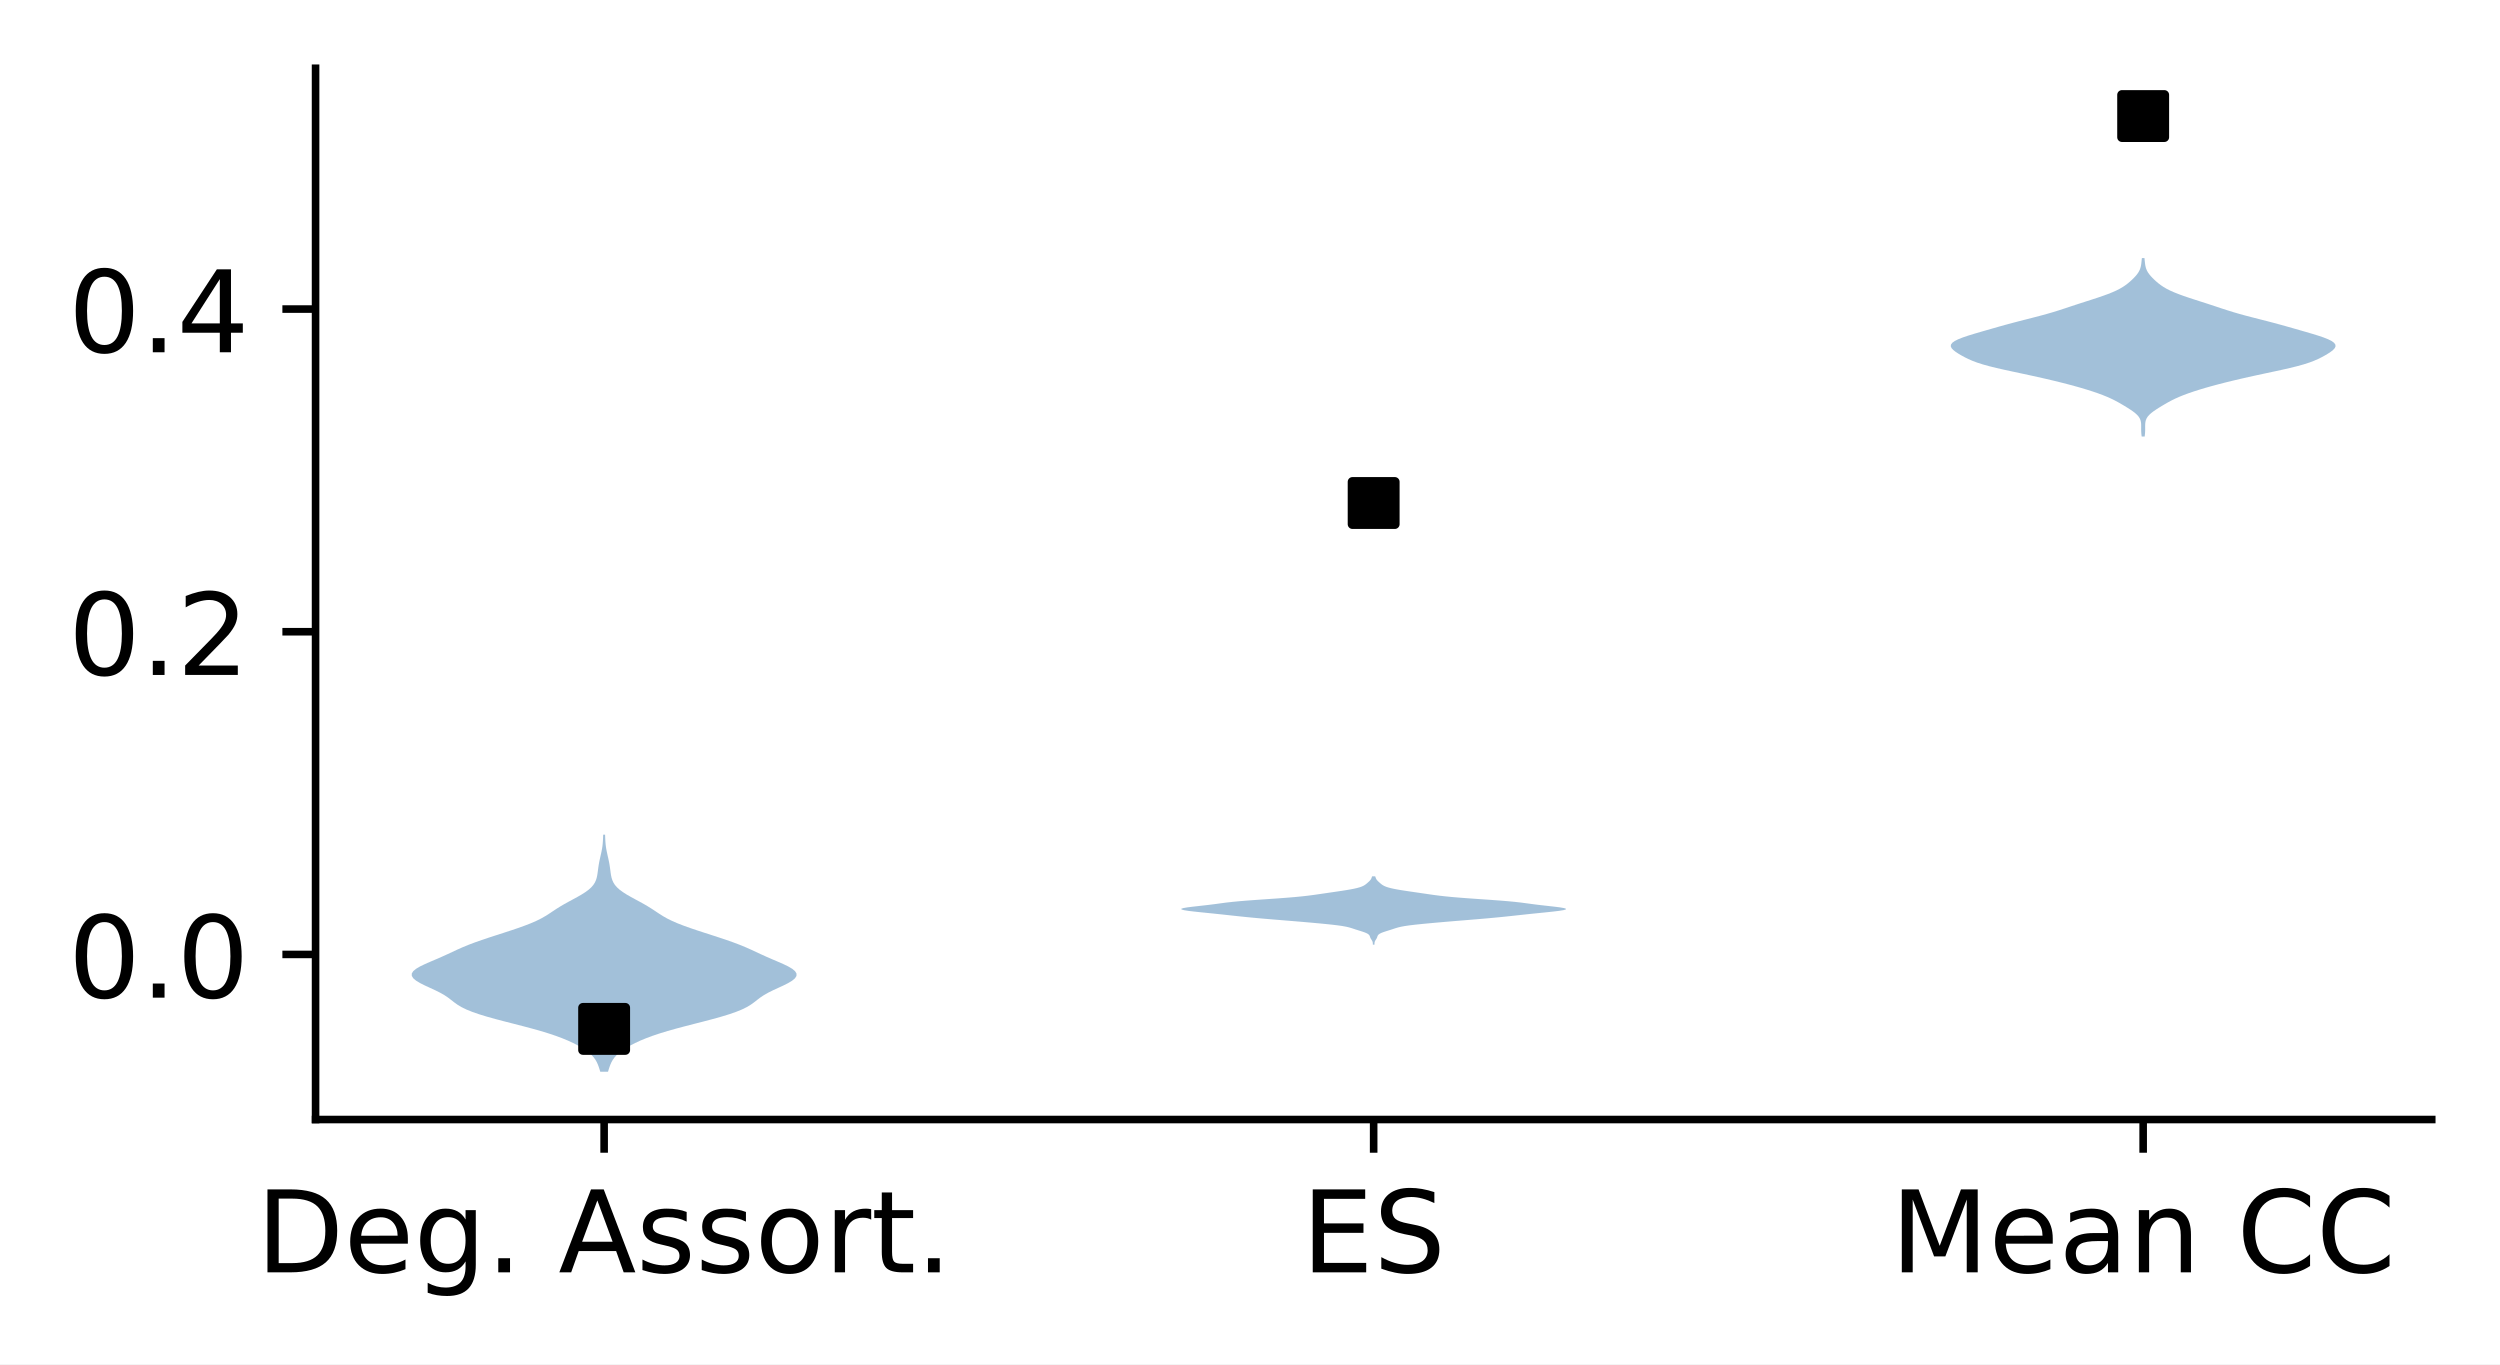
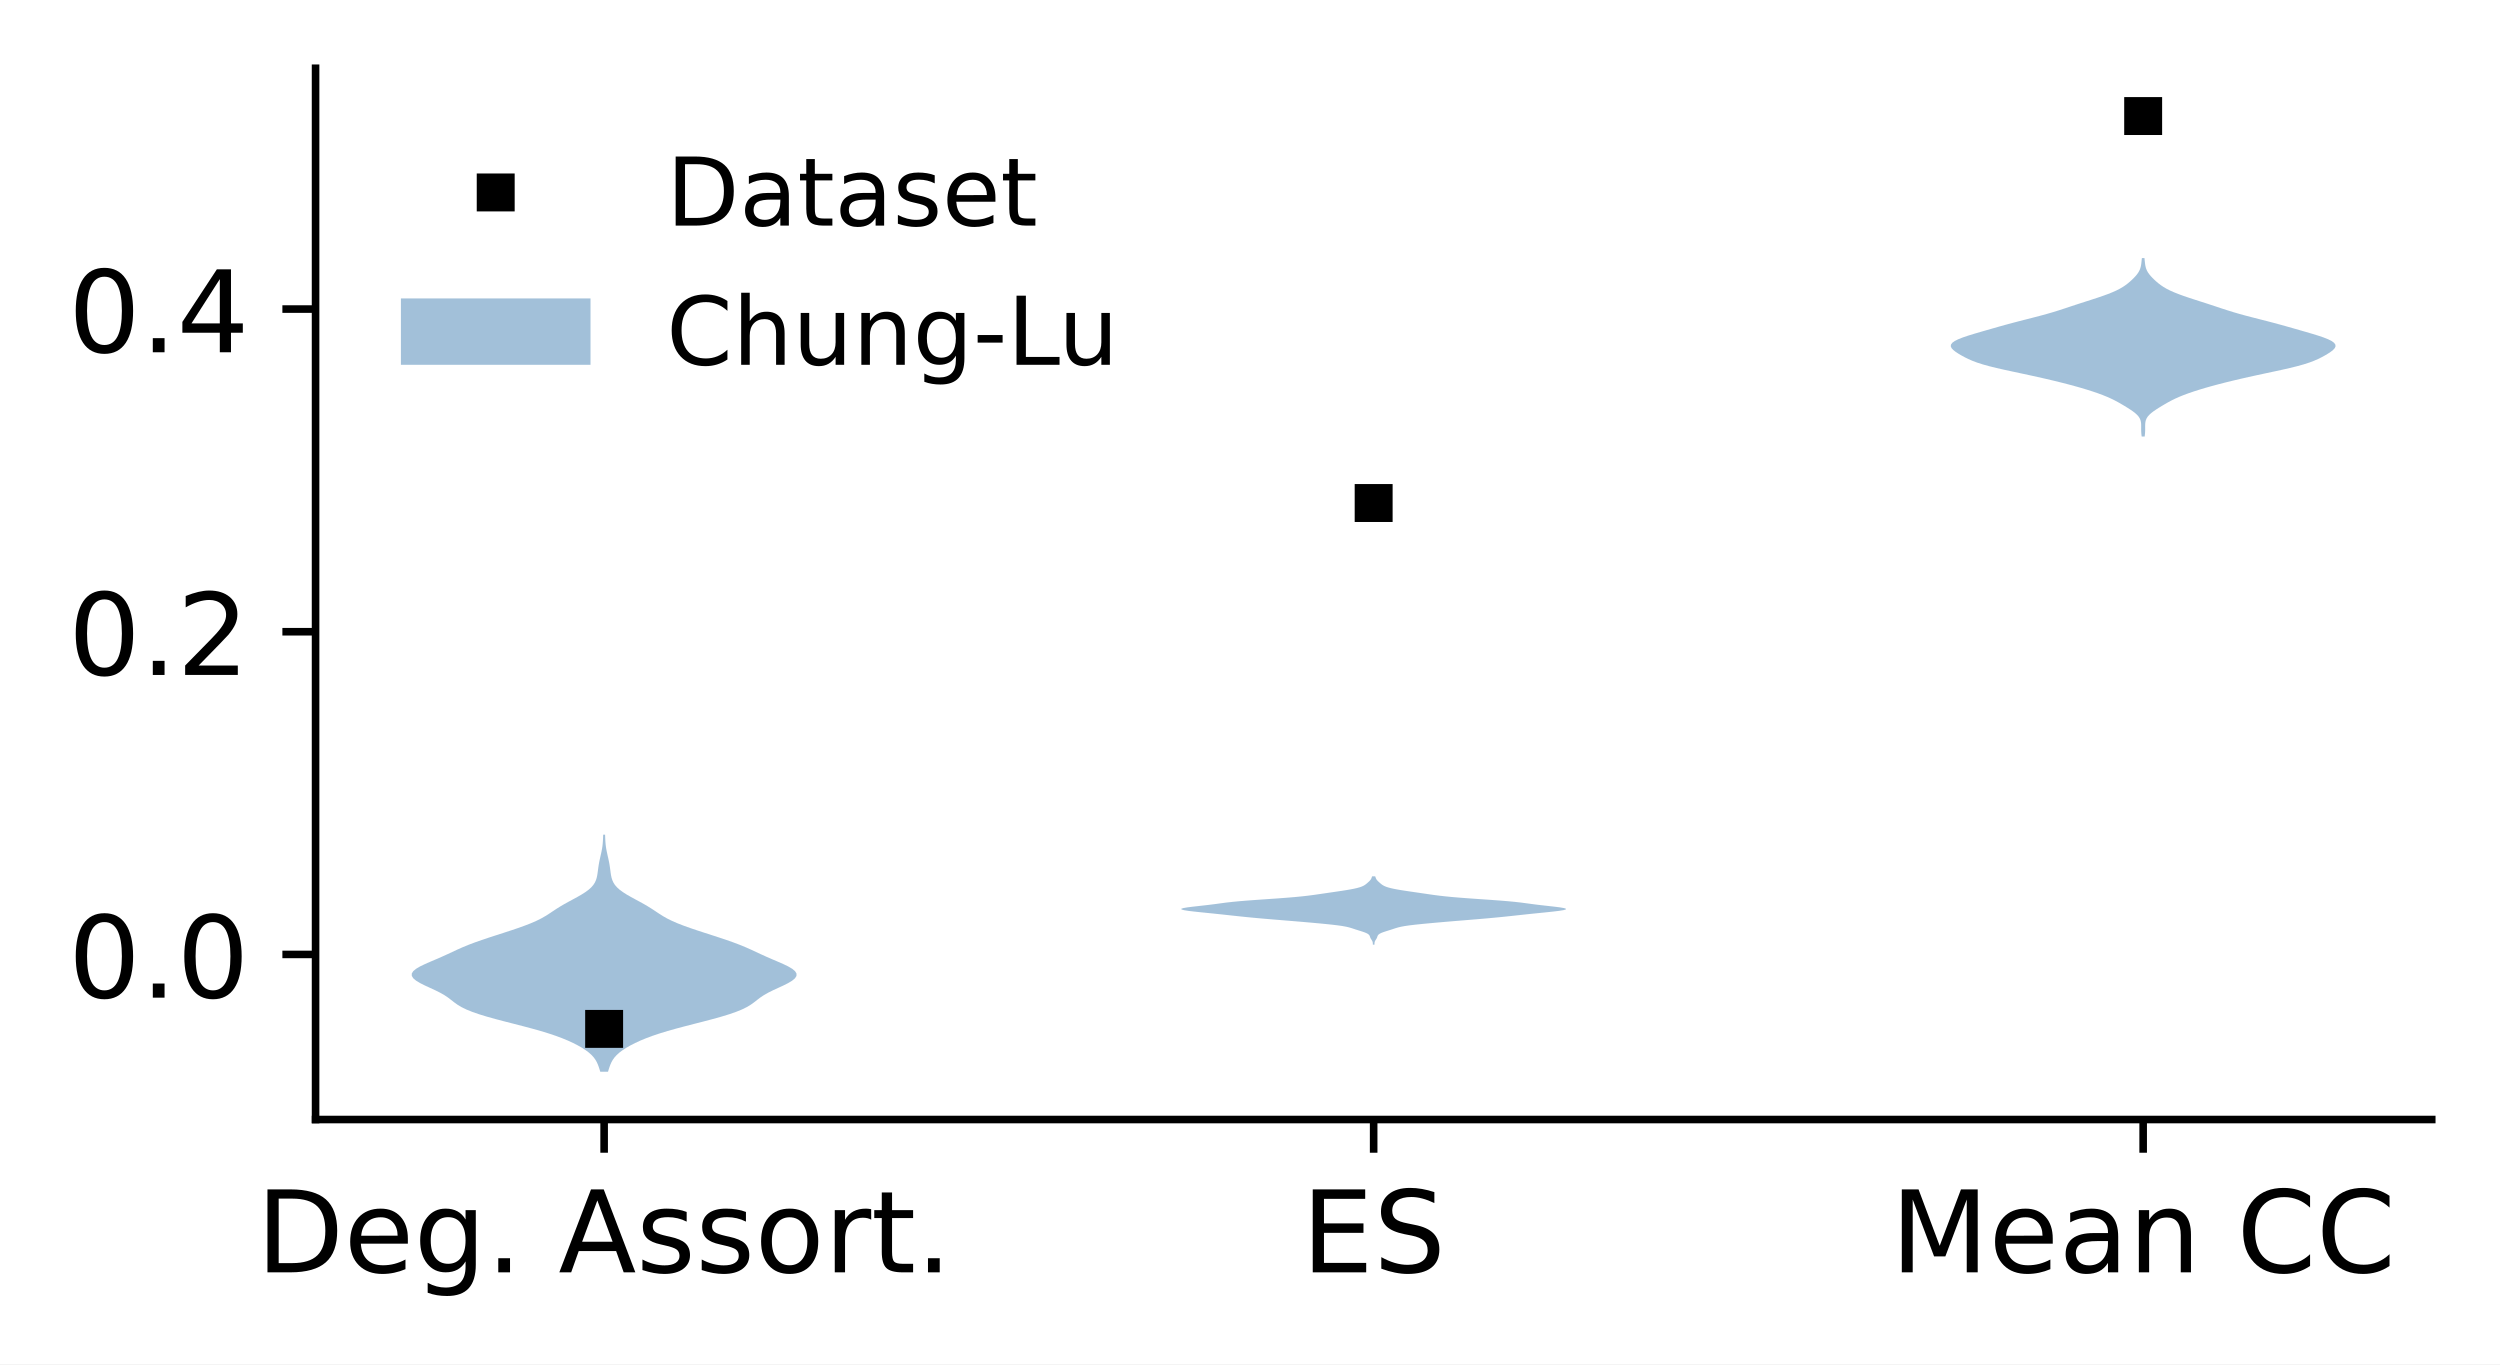
<svg xmlns="http://www.w3.org/2000/svg" xmlns:xlink="http://www.w3.org/1999/xlink" width="263.684pt" height="143.894pt" viewBox="0 0 263.684 143.894" version="1.1">
  <defs>
    <style type="text/css">*{stroke-linejoin: round; stroke-linecap: butt}</style>
  </defs>
  <g id="figure_1">
    <g id="patch_1">
      <path d="M 0 143.894  L 263.684 143.894  L 263.684 0  L 0 0  z " style="fill: #ffffff" />
    </g>
    <g id="axes_1">
      <g id="patch_2">
        <path d="M 33.284 118.08  L 256.484 118.08  L 256.484 7.2  L 33.284 7.2  z " style="fill: #ffffff" />
      </g>
      <g id="FillBetweenPolyCollection_1">
-         <path d="M 64.129 113.04  L 63.312 113.04  L 63.235 112.787  L 63.153 112.535  L 63.059 112.282  L 62.946 112.03  L 62.803 111.777  L 62.621 111.525  L 62.391 111.272  L 62.109 111.019  L 61.774 110.767  L 61.385 110.514  L 60.944 110.262  L 60.45 110.009  L 59.901 109.756  L 59.291 109.504  L 58.612 109.251  L 57.86 108.999  L 57.034 108.746  L 56.138 108.494  L 55.189 108.241  L 54.207 107.988  L 53.222 107.736  L 52.263 107.483  L 51.358 107.231  L 50.533 106.978  L 49.805 106.725  L 49.184 106.473  L 48.671 106.22  L 48.251 105.968  L 47.899 105.715  L 47.577 105.463  L 47.244 105.21  L 46.866 104.957  L 46.423 104.705  L 45.916 104.452  L 45.37 104.2  L 44.822 103.947  L 44.318 103.694  L 43.897 103.442  L 43.594 103.189  L 43.434 102.937  L 43.429 102.684  L 43.584 102.432  L 43.888 102.179  L 44.319 101.926  L 44.843 101.674  L 45.421 101.421  L 46.013 101.169  L 46.593 100.916  L 47.15 100.663  L 47.69 100.411  L 48.234 100.158  L 48.803 99.906  L 49.417 99.653  L 50.084 99.401  L 50.801 99.148  L 51.555 98.895  L 52.332 98.643  L 53.114 98.39  L 53.887 98.138  L 54.635 97.885  L 55.34 97.632  L 55.988 97.38  L 56.568 97.127  L 57.076 96.875  L 57.521 96.622  L 57.921 96.37  L 58.3 96.117  L 58.682 95.864  L 59.085 95.612  L 59.515 95.359  L 59.971 95.107  L 60.44 94.854  L 60.903 94.601  L 61.342 94.349  L 61.739 94.096  L 62.082 93.844  L 62.362 93.591  L 62.58 93.339  L 62.742 93.086  L 62.857 92.833  L 62.936 92.581  L 62.99 92.328  L 63.03 92.076  L 63.064 91.823  L 63.097 91.571  L 63.133 91.318  L 63.175 91.065  L 63.224 90.813  L 63.278 90.56  L 63.335 90.308  L 63.392 90.055  L 63.446 89.802  L 63.494 89.55  L 63.534 89.297  L 63.564 89.045  L 63.585 88.792  L 63.6 88.54  L 63.61 88.287  L 63.62 88.034  L 63.82 88.034  L 63.82 88.034  L 63.83 88.287  L 63.841 88.54  L 63.855 88.792  L 63.877 89.045  L 63.907 89.297  L 63.946 89.55  L 63.994 89.802  L 64.048 90.055  L 64.105 90.308  L 64.163 90.56  L 64.216 90.813  L 64.265 91.065  L 64.307 91.318  L 64.344 91.571  L 64.377 91.823  L 64.41 92.076  L 64.45 92.328  L 64.505 92.581  L 64.584 92.833  L 64.698 93.086  L 64.86 93.339  L 65.078 93.591  L 65.359 93.844  L 65.701 94.096  L 66.098 94.349  L 66.537 94.601  L 67.001 94.854  L 67.469 95.107  L 67.925 95.359  L 68.356 95.612  L 68.758 95.864  L 69.141 96.117  L 69.52 96.37  L 69.92 96.622  L 70.364 96.875  L 70.873 97.127  L 71.452 97.38  L 72.1 97.632  L 72.806 97.885  L 73.553 98.138  L 74.326 98.39  L 75.109 98.643  L 75.885 98.895  L 76.64 99.148  L 77.356 99.401  L 78.023 99.653  L 78.637 99.906  L 79.207 100.158  L 79.75 100.411  L 80.291 100.663  L 80.847 100.916  L 81.427 101.169  L 82.02 101.421  L 82.597 101.674  L 83.121 101.926  L 83.553 102.179  L 83.857 102.432  L 84.011 102.684  L 84.006 102.937  L 83.846 103.189  L 83.543 103.442  L 83.123 103.694  L 82.618 103.947  L 82.071 104.2  L 81.524 104.452  L 81.018 104.705  L 80.574 104.957  L 80.196 105.21  L 79.863 105.463  L 79.542 105.715  L 79.189 105.968  L 78.77 106.22  L 78.256 106.473  L 77.635 106.725  L 76.907 106.978  L 76.082 107.231  L 75.177 107.483  L 74.218 107.736  L 73.233 107.988  L 72.252 108.241  L 71.302 108.494  L 70.407 108.746  L 69.58 108.999  L 68.828 109.251  L 68.15 109.504  L 67.539 109.756  L 66.99 110.009  L 66.497 110.262  L 66.056 110.514  L 65.667 110.767  L 65.331 111.019  L 65.049 111.272  L 64.819 111.525  L 64.637 111.777  L 64.494 112.03  L 64.381 112.282  L 64.288 112.535  L 64.205 112.787  L 64.129 113.04  z " clip-path="url(#pb4c7b7ce07)" style="fill: #4682b4; fill-opacity: 0.5" />
-       </g>
-       <g id="PathCollection_1">
-         <defs>
-           <path id="mf2ddb6ff53" d="M -2.236 2.236  L 2.236 2.236  L 2.236 -2.236  L -2.236 -2.236  z " style="stroke: #000000" />
-         </defs>
-         <g clip-path="url(#pb4c7b7ce07)">
-           <use xlink:href="#mf2ddb6ff53" x="63.72" y="108.521" style="stroke: #000000" />
-         </g>
+         <path d="M 64.129 113.04  L 63.312 113.04  L 63.235 112.787  L 63.153 112.535  L 63.059 112.282  L 62.946 112.03  L 62.803 111.777  L 62.621 111.525  L 62.391 111.272  L 62.109 111.019  L 61.774 110.767  L 61.385 110.514  L 60.944 110.262  L 60.45 110.009  L 59.901 109.756  L 59.291 109.504  L 58.612 109.251  L 57.86 108.999  L 57.034 108.746  L 56.138 108.494  L 55.189 108.241  L 54.207 107.988  L 53.222 107.736  L 52.263 107.483  L 51.358 107.231  L 50.533 106.978  L 49.805 106.725  L 49.184 106.473  L 48.671 106.22  L 48.251 105.968  L 47.899 105.715  L 47.577 105.463  L 47.244 105.21  L 46.866 104.957  L 46.423 104.705  L 45.916 104.452  L 45.37 104.2  L 44.822 103.947  L 44.318 103.694  L 43.897 103.442  L 43.594 103.189  L 43.434 102.937  L 43.429 102.684  L 43.584 102.432  L 43.888 102.179  L 44.319 101.926  L 44.843 101.674  L 45.421 101.421  L 46.013 101.169  L 46.593 100.916  L 47.15 100.663  L 47.69 100.411  L 48.234 100.158  L 48.803 99.906  L 49.417 99.653  L 50.084 99.401  L 50.801 99.148  L 51.555 98.895  L 52.332 98.643  L 53.114 98.39  L 53.887 98.138  L 54.635 97.885  L 55.34 97.632  L 55.988 97.38  L 56.568 97.127  L 57.076 96.875  L 57.521 96.622  L 57.921 96.37  L 58.3 96.117  L 58.682 95.864  L 59.085 95.612  L 59.515 95.359  L 59.971 95.107  L 60.44 94.854  L 60.903 94.601  L 61.342 94.349  L 61.739 94.096  L 62.082 93.844  L 62.362 93.591  L 62.58 93.339  L 62.742 93.086  L 62.857 92.833  L 62.936 92.581  L 62.99 92.328  L 63.03 92.076  L 63.064 91.823  L 63.097 91.571  L 63.133 91.318  L 63.175 91.065  L 63.224 90.813  L 63.278 90.56  L 63.335 90.308  L 63.392 90.055  L 63.446 89.802  L 63.494 89.55  L 63.534 89.297  L 63.564 89.045  L 63.585 88.792  L 63.6 88.54  L 63.61 88.287  L 63.62 88.034  L 63.82 88.034  L 63.82 88.034  L 63.83 88.287  L 63.841 88.54  L 63.855 88.792  L 63.877 89.045  L 63.907 89.297  L 63.946 89.55  L 63.994 89.802  L 64.048 90.055  L 64.105 90.308  L 64.163 90.56  L 64.216 90.813  L 64.265 91.065  L 64.307 91.318  L 64.344 91.571  L 64.377 91.823  L 64.41 92.076  L 64.45 92.328  L 64.505 92.581  L 64.584 92.833  L 64.698 93.086  L 64.86 93.339  L 65.078 93.591  L 65.359 93.844  L 65.701 94.096  L 66.098 94.349  L 66.537 94.601  L 67.001 94.854  L 67.469 95.107  L 67.925 95.359  L 68.356 95.612  L 68.758 95.864  L 69.141 96.117  L 69.52 96.37  L 69.92 96.622  L 70.364 96.875  L 70.873 97.127  L 71.452 97.38  L 72.1 97.632  L 72.806 97.885  L 73.553 98.138  L 74.326 98.39  L 75.109 98.643  L 75.885 98.895  L 76.64 99.148  L 77.356 99.401  L 78.023 99.653  L 78.637 99.906  L 79.207 100.158  L 79.75 100.411  L 80.291 100.663  L 80.847 100.916  L 81.427 101.169  L 82.02 101.421  L 82.597 101.674  L 83.121 101.926  L 83.553 102.179  L 83.857 102.432  L 84.011 102.684  L 84.006 102.937  L 83.846 103.189  L 83.543 103.442  L 83.123 103.694  L 82.618 103.947  L 82.071 104.2  L 81.524 104.452  L 81.018 104.705  L 80.574 104.957  L 80.196 105.21  L 79.863 105.463  L 79.542 105.715  L 79.189 105.968  L 78.77 106.22  L 78.256 106.473  L 77.635 106.725  L 76.907 106.978  L 76.082 107.231  L 75.177 107.483  L 74.218 107.736  L 73.233 107.988  L 72.252 108.241  L 71.302 108.494  L 70.407 108.746  L 69.58 108.999  L 68.828 109.251  L 68.15 109.504  L 67.539 109.756  L 66.99 110.009  L 66.497 110.262  L 66.056 110.514  L 65.667 110.767  L 65.331 111.019  L 65.049 111.272  L 64.819 111.525  L 64.637 111.777  L 64.494 112.03  L 64.381 112.282  L 64.288 112.535  L 64.205 112.787  L 64.129 113.04  z " clip-path="url(#p66588307df)" style="fill: #4682b4; fill-opacity: 0.5" />
      </g>
      <g id="FillBetweenPolyCollection_2">
-         <path d="M 144.968 99.64  L 144.8 99.64  L 144.797 99.567  L 144.794 99.495  L 144.788 99.422  L 144.774 99.349  L 144.748 99.276  L 144.71 99.203  L 144.665 99.13  L 144.617 99.057  L 144.573 98.985  L 144.537 98.912  L 144.51 98.839  L 144.486 98.766  L 144.456 98.693  L 144.41 98.62  L 144.336 98.547  L 144.228 98.475  L 144.081 98.402  L 143.897 98.329  L 143.684 98.256  L 143.453 98.183  L 143.219 98.11  L 142.991 98.038  L 142.771 97.965  L 142.549 97.892  L 142.299 97.819  L 141.992 97.746  L 141.596 97.673  L 141.094 97.6  L 140.485 97.528  L 139.787 97.455  L 139.023 97.382  L 138.214 97.309  L 137.377 97.236  L 136.515 97.163  L 135.634 97.091  L 134.746 97.018  L 133.866 96.945  L 133.016 96.872  L 132.213 96.799  L 131.462 96.726  L 130.756 96.653  L 130.081 96.581  L 129.414 96.508  L 128.738 96.435  L 128.041 96.362  L 127.324 96.289  L 126.605 96.216  L 125.921 96.143  L 125.325 96.071  L 124.874 95.998  L 124.618 95.925  L 124.593 95.852  L 124.801 95.779  L 125.216 95.706  L 125.781 95.634  L 126.426 95.561  L 127.081 95.488  L 127.698 95.415  L 128.262 95.342  L 128.796 95.269  L 129.352 95.196  L 129.989 95.124  L 130.75 95.051  L 131.647 94.978  L 132.652 94.905  L 133.708 94.832  L 134.751 94.759  L 135.722 94.686  L 136.585 94.614  L 137.331 94.541  L 137.971 94.468  L 138.532 94.395  L 139.046 94.322  L 139.541 94.249  L 140.035 94.177  L 140.534 94.104  L 141.034 94.031  L 141.524 93.958  L 141.99 93.885  L 142.416 93.812  L 142.793 93.739  L 143.115 93.667  L 143.38 93.594  L 143.594 93.521  L 143.763 93.448  L 143.898 93.375  L 144.008 93.302  L 144.102 93.23  L 144.188 93.157  L 144.271 93.084  L 144.352 93.011  L 144.429 92.938  L 144.499 92.865  L 144.558 92.792  L 144.606 92.72  L 144.642 92.647  L 144.67 92.574  L 144.695 92.501  L 144.72 92.428  L 145.047 92.428  L 145.047 92.428  L 145.072 92.501  L 145.097 92.574  L 145.126 92.647  L 145.162 92.72  L 145.209 92.792  L 145.269 92.865  L 145.338 92.938  L 145.416 93.011  L 145.496 93.084  L 145.579 93.157  L 145.665 93.23  L 145.76 93.302  L 145.87 93.375  L 146.004 93.448  L 146.174 93.521  L 146.388 93.594  L 146.653 93.667  L 146.974 93.739  L 147.351 93.812  L 147.778 93.885  L 148.243 93.958  L 148.733 94.031  L 149.234 94.104  L 149.733 94.177  L 150.226 94.249  L 150.721 94.322  L 151.235 94.395  L 151.797 94.468  L 152.437 94.541  L 153.182 94.614  L 154.046 94.686  L 155.017 94.759  L 156.059 94.832  L 157.116 94.905  L 158.121 94.978  L 159.017 95.051  L 159.779 95.124  L 160.415 95.196  L 160.971 95.269  L 161.506 95.342  L 162.07 95.415  L 162.687 95.488  L 163.342 95.561  L 163.986 95.634  L 164.551 95.706  L 164.966 95.779  L 165.175 95.852  L 165.149 95.925  L 164.894 95.998  L 164.442 96.071  L 163.846 96.143  L 163.163 96.216  L 162.444 96.289  L 161.726 96.362  L 161.029 96.435  L 160.353 96.508  L 159.687 96.581  L 159.011 96.653  L 158.306 96.726  L 157.554 96.799  L 156.751 96.872  L 155.902 96.945  L 155.022 97.018  L 154.133 97.091  L 153.253 97.163  L 152.391 97.236  L 151.553 97.309  L 150.745 97.382  L 149.98 97.455  L 149.282 97.528  L 148.674 97.6  L 148.172 97.673  L 147.776 97.746  L 147.468 97.819  L 147.219 97.892  L 146.996 97.965  L 146.777 98.038  L 146.549 98.11  L 146.315 98.183  L 146.084 98.256  L 145.871 98.329  L 145.687 98.402  L 145.54 98.475  L 145.431 98.547  L 145.358 98.62  L 145.311 98.693  L 145.282 98.766  L 145.257 98.839  L 145.23 98.912  L 145.194 98.985  L 145.151 99.057  L 145.103 99.13  L 145.057 99.203  L 145.02 99.276  L 144.994 99.349  L 144.979 99.422  L 144.973 99.495  L 144.971 99.567  L 144.968 99.64  z " clip-path="url(#pb4c7b7ce07)" style="fill: #4682b4; fill-opacity: 0.5" />
-       </g>
-       <g id="PathCollection_2">
-         <g clip-path="url(#pb4c7b7ce07)">
-           <use xlink:href="#mf2ddb6ff53" x="144.884" y="53.055" style="stroke: #000000" />
-         </g>
+         <path d="M 144.968 99.64  L 144.8 99.64  L 144.797 99.567  L 144.794 99.495  L 144.788 99.422  L 144.774 99.349  L 144.748 99.276  L 144.71 99.203  L 144.665 99.13  L 144.617 99.057  L 144.573 98.985  L 144.537 98.912  L 144.51 98.839  L 144.486 98.766  L 144.456 98.693  L 144.41 98.62  L 144.336 98.547  L 144.228 98.475  L 144.081 98.402  L 143.897 98.329  L 143.684 98.256  L 143.453 98.183  L 143.219 98.11  L 142.991 98.038  L 142.771 97.965  L 142.549 97.892  L 142.299 97.819  L 141.992 97.746  L 141.596 97.673  L 141.094 97.6  L 140.485 97.528  L 139.787 97.455  L 139.023 97.382  L 138.214 97.309  L 137.377 97.236  L 136.515 97.163  L 135.634 97.091  L 134.746 97.018  L 133.866 96.945  L 133.016 96.872  L 132.213 96.799  L 131.462 96.726  L 130.756 96.653  L 130.081 96.581  L 129.414 96.508  L 128.738 96.435  L 128.041 96.362  L 127.324 96.289  L 126.605 96.216  L 125.921 96.143  L 125.325 96.071  L 124.874 95.998  L 124.618 95.925  L 124.593 95.852  L 124.801 95.779  L 125.216 95.706  L 125.781 95.634  L 126.426 95.561  L 127.081 95.488  L 127.698 95.415  L 128.262 95.342  L 128.796 95.269  L 129.352 95.196  L 129.989 95.124  L 130.75 95.051  L 131.647 94.978  L 132.652 94.905  L 133.708 94.832  L 134.751 94.759  L 135.722 94.686  L 136.585 94.614  L 137.331 94.541  L 137.971 94.468  L 138.532 94.395  L 139.046 94.322  L 139.541 94.249  L 140.035 94.177  L 140.534 94.104  L 141.034 94.031  L 141.524 93.958  L 141.99 93.885  L 142.416 93.812  L 142.793 93.739  L 143.115 93.667  L 143.38 93.594  L 143.594 93.521  L 143.763 93.448  L 143.898 93.375  L 144.008 93.302  L 144.102 93.23  L 144.188 93.157  L 144.271 93.084  L 144.352 93.011  L 144.429 92.938  L 144.499 92.865  L 144.558 92.792  L 144.606 92.72  L 144.642 92.647  L 144.67 92.574  L 144.695 92.501  L 144.72 92.428  L 145.047 92.428  L 145.047 92.428  L 145.072 92.501  L 145.097 92.574  L 145.126 92.647  L 145.162 92.72  L 145.209 92.792  L 145.269 92.865  L 145.338 92.938  L 145.416 93.011  L 145.496 93.084  L 145.579 93.157  L 145.665 93.23  L 145.76 93.302  L 145.87 93.375  L 146.004 93.448  L 146.174 93.521  L 146.388 93.594  L 146.653 93.667  L 146.974 93.739  L 147.351 93.812  L 147.778 93.885  L 148.243 93.958  L 148.733 94.031  L 149.234 94.104  L 149.733 94.177  L 150.226 94.249  L 150.721 94.322  L 151.235 94.395  L 151.797 94.468  L 152.437 94.541  L 153.182 94.614  L 154.046 94.686  L 155.017 94.759  L 156.059 94.832  L 157.116 94.905  L 158.121 94.978  L 159.017 95.051  L 159.779 95.124  L 160.415 95.196  L 160.971 95.269  L 161.506 95.342  L 162.07 95.415  L 162.687 95.488  L 163.342 95.561  L 163.986 95.634  L 164.551 95.706  L 164.966 95.779  L 165.175 95.852  L 165.149 95.925  L 164.894 95.998  L 164.442 96.071  L 163.846 96.143  L 163.163 96.216  L 162.444 96.289  L 161.726 96.362  L 161.029 96.435  L 160.353 96.508  L 159.687 96.581  L 159.011 96.653  L 158.306 96.726  L 157.554 96.799  L 156.751 96.872  L 155.902 96.945  L 155.022 97.018  L 154.133 97.091  L 153.253 97.163  L 152.391 97.236  L 151.553 97.309  L 150.745 97.382  L 149.98 97.455  L 149.282 97.528  L 148.674 97.6  L 148.172 97.673  L 147.776 97.746  L 147.468 97.819  L 147.219 97.892  L 146.996 97.965  L 146.777 98.038  L 146.549 98.11  L 146.315 98.183  L 146.084 98.256  L 145.871 98.329  L 145.687 98.402  L 145.54 98.475  L 145.431 98.547  L 145.358 98.62  L 145.311 98.693  L 145.282 98.766  L 145.257 98.839  L 145.23 98.912  L 145.194 98.985  L 145.151 99.057  L 145.103 99.13  L 145.057 99.203  L 145.02 99.276  L 144.994 99.349  L 144.979 99.422  L 144.973 99.495  L 144.971 99.567  L 144.968 99.64  z " clip-path="url(#p66588307df)" style="fill: #4682b4; fill-opacity: 0.5" />
      </g>
      <g id="FillBetweenPolyCollection_3">
-         <path d="M 226.207 46.041  L 225.888 46.041  L 225.866 45.851  L 225.849 45.661  L 225.839 45.471  L 225.835 45.281  L 225.836 45.09  L 225.837 44.9  L 225.832 44.71  L 225.812 44.52  L 225.769 44.33  L 225.691 44.14  L 225.573 43.95  L 225.409 43.76  L 225.201 43.569  L 224.953 43.379  L 224.675 43.189  L 224.377 42.999  L 224.067 42.809  L 223.747 42.619  L 223.414 42.429  L 223.059 42.238  L 222.673 42.048  L 222.247 41.858  L 221.779 41.668  L 221.266 41.478  L 220.709 41.288  L 220.112 41.098  L 219.477 40.907  L 218.804 40.717  L 218.096 40.527  L 217.355 40.337  L 216.581 40.147  L 215.775 39.957  L 214.938 39.767  L 214.073 39.577  L 213.188 39.386  L 212.296 39.196  L 211.42 39.006  L 210.585 38.816  L 209.816 38.626  L 209.132 38.436  L 208.54 38.246  L 208.034 38.055  L 207.6 37.865  L 207.217 37.675  L 206.869 37.485  L 206.549 37.295  L 206.261 37.105  L 206.019 36.915  L 205.844 36.725  L 205.756 36.534  L 205.776 36.344  L 205.914 36.154  L 206.177 35.964  L 206.559 35.774  L 207.044 35.584  L 207.609 35.394  L 208.228 35.203  L 208.876 35.013  L 209.536 34.823  L 210.198 34.633  L 210.866 34.443  L 211.548 34.253  L 212.251 34.063  L 212.978 33.872  L 213.721 33.682  L 214.466 33.492  L 215.194 33.302  L 215.888 33.112  L 216.54 32.922  L 217.153 32.732  L 217.738 32.542  L 218.311 32.351  L 218.885 32.161  L 219.468 31.971  L 220.06 31.781  L 220.651 31.591  L 221.232 31.401  L 221.79 31.211  L 222.312 31.02  L 222.789 30.83  L 223.216 30.64  L 223.589 30.45  L 223.913 30.26  L 224.194 30.07  L 224.442 29.88  L 224.667 29.689  L 224.875 29.499  L 225.068 29.309  L 225.246 29.119  L 225.404 28.929  L 225.537 28.739  L 225.644 28.549  L 225.726 28.359  L 225.784 28.168  L 225.824 27.978  L 225.852 27.788  L 225.873 27.598  L 225.892 27.408  L 225.911 27.218  L 226.184 27.218  L 226.184 27.218  L 226.203 27.408  L 226.222 27.598  L 226.243 27.788  L 226.271 27.978  L 226.311 28.168  L 226.369 28.359  L 226.45 28.549  L 226.557 28.739  L 226.691 28.929  L 226.849 29.119  L 227.027 29.309  L 227.22 29.499  L 227.428 29.689  L 227.653 29.88  L 227.901 30.07  L 228.182 30.26  L 228.505 30.45  L 228.879 30.64  L 229.305 30.83  L 229.783 31.02  L 230.305 31.211  L 230.862 31.401  L 231.443 31.591  L 232.035 31.781  L 232.626 31.971  L 233.21 32.161  L 233.784 32.351  L 234.357 32.542  L 234.942 32.732  L 235.555 32.922  L 236.207 33.112  L 236.901 33.302  L 237.629 33.492  L 238.374 33.682  L 239.117 33.872  L 239.844 34.063  L 240.547 34.253  L 241.228 34.443  L 241.897 34.633  L 242.559 34.823  L 243.219 35.013  L 243.867 35.203  L 244.486 35.394  L 245.051 35.584  L 245.536 35.774  L 245.918 35.964  L 246.18 36.154  L 246.319 36.344  L 246.338 36.534  L 246.251 36.725  L 246.075 36.915  L 245.834 37.105  L 245.546 37.295  L 245.226 37.485  L 244.878 37.675  L 244.495 37.865  L 244.061 38.055  L 243.555 38.246  L 242.963 38.436  L 242.279 38.626  L 241.51 38.816  L 240.675 39.006  L 239.799 39.196  L 238.907 39.386  L 238.022 39.577  L 237.157 39.767  L 236.32 39.957  L 235.514 40.147  L 234.74 40.337  L 233.999 40.527  L 233.291 40.717  L 232.618 40.907  L 231.982 41.098  L 231.385 41.288  L 230.829 41.478  L 230.316 41.668  L 229.847 41.858  L 229.422 42.048  L 229.036 42.238  L 228.681 42.429  L 228.348 42.619  L 228.028 42.809  L 227.718 42.999  L 227.42 43.189  L 227.142 43.379  L 226.894 43.569  L 226.686 43.76  L 226.522 43.95  L 226.403 44.14  L 226.326 44.33  L 226.283 44.52  L 226.263 44.71  L 226.258 44.9  L 226.259 45.09  L 226.259 45.281  L 226.255 45.471  L 226.245 45.661  L 226.229 45.851  L 226.207 46.041  z " clip-path="url(#pb4c7b7ce07)" style="fill: #4682b4; fill-opacity: 0.5" />
-       </g>
-       <g id="PathCollection_3">
-         <g clip-path="url(#pb4c7b7ce07)">
-           <use xlink:href="#mf2ddb6ff53" x="226.047" y="12.24" style="stroke: #000000" />
-         </g>
+         <path d="M 226.207 46.041  L 225.888 46.041  L 225.866 45.851  L 225.849 45.661  L 225.839 45.471  L 225.835 45.281  L 225.836 45.09  L 225.837 44.9  L 225.832 44.71  L 225.812 44.52  L 225.769 44.33  L 225.691 44.14  L 225.573 43.95  L 225.409 43.76  L 225.201 43.569  L 224.953 43.379  L 224.675 43.189  L 224.377 42.999  L 224.067 42.809  L 223.747 42.619  L 223.414 42.429  L 223.059 42.238  L 222.673 42.048  L 222.247 41.858  L 221.779 41.668  L 221.266 41.478  L 220.709 41.288  L 220.112 41.098  L 219.477 40.907  L 218.804 40.717  L 218.096 40.527  L 217.355 40.337  L 216.581 40.147  L 215.775 39.957  L 214.938 39.767  L 214.073 39.577  L 213.188 39.386  L 212.296 39.196  L 211.42 39.006  L 210.585 38.816  L 209.816 38.626  L 209.132 38.436  L 208.54 38.246  L 208.034 38.055  L 207.6 37.865  L 207.217 37.675  L 206.869 37.485  L 206.549 37.295  L 206.261 37.105  L 206.019 36.915  L 205.844 36.725  L 205.756 36.534  L 205.776 36.344  L 205.914 36.154  L 206.177 35.964  L 206.559 35.774  L 207.044 35.584  L 207.609 35.394  L 208.228 35.203  L 208.876 35.013  L 209.536 34.823  L 210.198 34.633  L 210.866 34.443  L 211.548 34.253  L 212.251 34.063  L 212.978 33.872  L 213.721 33.682  L 214.466 33.492  L 215.194 33.302  L 215.888 33.112  L 216.54 32.922  L 217.153 32.732  L 217.738 32.542  L 218.311 32.351  L 218.885 32.161  L 219.468 31.971  L 220.06 31.781  L 220.651 31.591  L 221.232 31.401  L 221.79 31.211  L 222.312 31.02  L 222.789 30.83  L 223.216 30.64  L 223.589 30.45  L 223.913 30.26  L 224.194 30.07  L 224.442 29.88  L 224.667 29.689  L 224.875 29.499  L 225.068 29.309  L 225.246 29.119  L 225.404 28.929  L 225.537 28.739  L 225.644 28.549  L 225.726 28.359  L 225.784 28.168  L 225.824 27.978  L 225.852 27.788  L 225.873 27.598  L 225.892 27.408  L 225.911 27.218  L 226.184 27.218  L 226.184 27.218  L 226.203 27.408  L 226.222 27.598  L 226.243 27.788  L 226.271 27.978  L 226.311 28.168  L 226.369 28.359  L 226.45 28.549  L 226.557 28.739  L 226.691 28.929  L 226.849 29.119  L 227.027 29.309  L 227.22 29.499  L 227.428 29.689  L 227.653 29.88  L 227.901 30.07  L 228.182 30.26  L 228.505 30.45  L 228.879 30.64  L 229.305 30.83  L 229.783 31.02  L 230.305 31.211  L 230.862 31.401  L 231.443 31.591  L 232.035 31.781  L 232.626 31.971  L 233.21 32.161  L 233.784 32.351  L 234.357 32.542  L 234.942 32.732  L 235.555 32.922  L 236.207 33.112  L 236.901 33.302  L 237.629 33.492  L 238.374 33.682  L 239.117 33.872  L 239.844 34.063  L 240.547 34.253  L 241.228 34.443  L 241.897 34.633  L 242.559 34.823  L 243.219 35.013  L 243.867 35.203  L 244.486 35.394  L 245.051 35.584  L 245.536 35.774  L 245.918 35.964  L 246.18 36.154  L 246.319 36.344  L 246.338 36.534  L 246.251 36.725  L 246.075 36.915  L 245.834 37.105  L 245.546 37.295  L 245.226 37.485  L 244.878 37.675  L 244.495 37.865  L 244.061 38.055  L 243.555 38.246  L 242.963 38.436  L 242.279 38.626  L 241.51 38.816  L 240.675 39.006  L 239.799 39.196  L 238.907 39.386  L 238.022 39.577  L 237.157 39.767  L 236.32 39.957  L 235.514 40.147  L 234.74 40.337  L 233.999 40.527  L 233.291 40.717  L 232.618 40.907  L 231.982 41.098  L 231.385 41.288  L 230.829 41.478  L 230.316 41.668  L 229.847 41.858  L 229.422 42.048  L 229.036 42.238  L 228.681 42.429  L 228.348 42.619  L 228.028 42.809  L 227.718 42.999  L 227.42 43.189  L 227.142 43.379  L 226.894 43.569  L 226.686 43.76  L 226.522 43.95  L 226.403 44.14  L 226.326 44.33  L 226.283 44.52  L 226.263 44.71  L 226.258 44.9  L 226.259 45.09  L 226.259 45.281  L 226.255 45.471  L 226.245 45.661  L 226.229 45.851  L 226.207 46.041  z " clip-path="url(#p66588307df)" style="fill: #4682b4; fill-opacity: 0.5" />
      </g>
      <g id="matplotlib.axis_1">
        <g id="xtick_1">
          <g id="line2d_1">
            <defs>
-               <path id="m51ae3e5cf3" d="M 0 0  L 0 3.5  " style="stroke: #000000; stroke-width: 0.8" />
+               <path id="mc1dfadd6a7" d="M 0 0  L 0 3.5  " style="stroke: #000000; stroke-width: 0.8" />
            </defs>
            <g>
-               <use xlink:href="#m51ae3e5cf3" x="63.72" y="118.08" style="stroke: #000000; stroke-width: 0.8" />
+               <use xlink:href="#mc1dfadd6a7" x="63.72" y="118.08" style="stroke: #000000; stroke-width: 0.8" />
            </g>
          </g>
          <g id="text_1">
            <g transform="translate(27.03293 134.1981) scale(0.12 -0.12)">
              <defs>
                <path id="DejaVuSans-44" d="M 1259 4147  L 1259 519  L 2022 519  Q 2988 519 3436 956  Q 3884 1394 3884 2338  Q 3884 3275 3436 3711  Q 2988 4147 2022 4147  L 1259 4147  z M 628 4666  L 1925 4666  Q 3281 4666 3915 4102  Q 4550 3538 4550 2338  Q 4550 1131 3912 565  Q 3275 0 1925 0  L 628 0  L 628 4666  z " transform="scale(0.015625)" />
                <path id="DejaVuSans-65" d="M 3597 1894  L 3597 1613  L 953 1613  Q 991 1019 1311 708  Q 1631 397 2203 397  Q 2534 397 2845 478  Q 3156 559 3463 722  L 3463 178  Q 3153 47 2828 -22  Q 2503 -91 2169 -91  Q 1331 -91 842 396  Q 353 884 353 1716  Q 353 2575 817 3079  Q 1281 3584 2069 3584  Q 2775 3584 3186 3129  Q 3597 2675 3597 1894  z M 3022 2063  Q 3016 2534 2758 2815  Q 2500 3097 2075 3097  Q 1594 3097 1305 2825  Q 1016 2553 972 2059  L 3022 2063  z " transform="scale(0.015625)" />
                <path id="DejaVuSans-67" d="M 2906 1791  Q 2906 2416 2648 2759  Q 2391 3103 1925 3103  Q 1463 3103 1205 2759  Q 947 2416 947 1791  Q 947 1169 1205 825  Q 1463 481 1925 481  Q 2391 481 2648 825  Q 2906 1169 2906 1791  z M 3481 434  Q 3481 -459 3084 -895  Q 2688 -1331 1869 -1331  Q 1566 -1331 1297 -1286  Q 1028 -1241 775 -1147  L 775 -588  Q 1028 -725 1275 -790  Q 1522 -856 1778 -856  Q 2344 -856 2625 -561  Q 2906 -266 2906 331  L 2906 616  Q 2728 306 2450 153  Q 2172 0 1784 0  Q 1141 0 747 490  Q 353 981 353 1791  Q 353 2603 747 3093  Q 1141 3584 1784 3584  Q 2172 3584 2450 3431  Q 2728 3278 2906 2969  L 2906 3500  L 3481 3500  L 3481 434  z " transform="scale(0.015625)" />
                <path id="DejaVuSans-2e" d="M 684 794  L 1344 794  L 1344 0  L 684 0  L 684 794  z " transform="scale(0.015625)" />
                <path id="DejaVuSans-20" transform="scale(0.015625)" />
                <path id="DejaVuSans-41" d="M 2188 4044  L 1331 1722  L 3047 1722  L 2188 4044  z M 1831 4666  L 2547 4666  L 4325 0  L 3669 0  L 3244 1197  L 1141 1197  L 716 0  L 50 0  L 1831 4666  z " transform="scale(0.015625)" />
                <path id="DejaVuSans-73" d="M 2834 3397  L 2834 2853  Q 2591 2978 2328 3040  Q 2066 3103 1784 3103  Q 1356 3103 1142 2972  Q 928 2841 928 2578  Q 928 2378 1081 2264  Q 1234 2150 1697 2047  L 1894 2003  Q 2506 1872 2764 1633  Q 3022 1394 3022 966  Q 3022 478 2636 193  Q 2250 -91 1575 -91  Q 1294 -91 989 -36  Q 684 19 347 128  L 347 722  Q 666 556 975 473  Q 1284 391 1588 391  Q 1994 391 2212 530  Q 2431 669 2431 922  Q 2431 1156 2273 1281  Q 2116 1406 1581 1522  L 1381 1569  Q 847 1681 609 1914  Q 372 2147 372 2553  Q 372 3047 722 3315  Q 1072 3584 1716 3584  Q 2034 3584 2315 3537  Q 2597 3491 2834 3397  z " transform="scale(0.015625)" />
                <path id="DejaVuSans-6f" d="M 1959 3097  Q 1497 3097 1228 2736  Q 959 2375 959 1747  Q 959 1119 1226 758  Q 1494 397 1959 397  Q 2419 397 2687 759  Q 2956 1122 2956 1747  Q 2956 2369 2687 2733  Q 2419 3097 1959 3097  z M 1959 3584  Q 2709 3584 3137 3096  Q 3566 2609 3566 1747  Q 3566 888 3137 398  Q 2709 -91 1959 -91  Q 1206 -91 779 398  Q 353 888 353 1747  Q 353 2609 779 3096  Q 1206 3584 1959 3584  z " transform="scale(0.015625)" />
                <path id="DejaVuSans-72" d="M 2631 2963  Q 2534 3019 2420 3045  Q 2306 3072 2169 3072  Q 1681 3072 1420 2755  Q 1159 2438 1159 1844  L 1159 0  L 581 0  L 581 3500  L 1159 3500  L 1159 2956  Q 1341 3275 1631 3429  Q 1922 3584 2338 3584  Q 2397 3584 2469 3576  Q 2541 3569 2628 3553  L 2631 2963  z " transform="scale(0.015625)" />
                <path id="DejaVuSans-74" d="M 1172 4494  L 1172 3500  L 2356 3500  L 2356 3053  L 1172 3053  L 1172 1153  Q 1172 725 1289 603  Q 1406 481 1766 481  L 2356 481  L 2356 0  L 1766 0  Q 1100 0 847 248  Q 594 497 594 1153  L 594 3053  L 172 3053  L 172 3500  L 594 3500  L 594 4494  L 1172 4494  z " transform="scale(0.015625)" />
              </defs>
              <use xlink:href="#DejaVuSans-44" />
              <use xlink:href="#DejaVuSans-65" transform="translate(77.00195 0)" />
              <use xlink:href="#DejaVuSans-67" transform="translate(138.5254 0)" />
              <use xlink:href="#DejaVuSans-2e" transform="translate(202.002 0)" />
              <use xlink:href="#DejaVuSans-20" transform="translate(233.7891 0)" />
              <use xlink:href="#DejaVuSans-41" transform="translate(265.5762 0)" />
              <use xlink:href="#DejaVuSans-73" transform="translate(333.9844 0)" />
              <use xlink:href="#DejaVuSans-73" transform="translate(386.084 0)" />
              <use xlink:href="#DejaVuSans-6f" transform="translate(438.1836 0)" />
              <use xlink:href="#DejaVuSans-72" transform="translate(499.3652 0)" />
              <use xlink:href="#DejaVuSans-74" transform="translate(540.4785 0)" />
              <use xlink:href="#DejaVuSans-2e" transform="translate(579.6875 0)" />
            </g>
          </g>
        </g>
        <g id="xtick_2">
          <g id="line2d_2">
            <g>
-               <use xlink:href="#m51ae3e5cf3" x="144.884" y="118.08" style="stroke: #000000; stroke-width: 0.8" />
+               <use xlink:href="#mc1dfadd6a7" x="144.884" y="118.08" style="stroke: #000000; stroke-width: 0.8" />
            </g>
          </g>
          <g id="text_2">
            <g transform="translate(137.2834 134.1981) scale(0.12 -0.12)">
              <defs>
                <path id="DejaVuSans-45" d="M 628 4666  L 3578 4666  L 3578 4134  L 1259 4134  L 1259 2753  L 3481 2753  L 3481 2222  L 1259 2222  L 1259 531  L 3634 531  L 3634 0  L 628 0  L 628 4666  z " transform="scale(0.015625)" />
                <path id="DejaVuSans-53" d="M 3425 4513  L 3425 3897  Q 3066 4069 2747 4153  Q 2428 4238 2131 4238  Q 1616 4238 1336 4038  Q 1056 3838 1056 3469  Q 1056 3159 1242 3001  Q 1428 2844 1947 2747  L 2328 2669  Q 3034 2534 3370 2195  Q 3706 1856 3706 1288  Q 3706 609 3251 259  Q 2797 -91 1919 -91  Q 1588 -91 1214 -16  Q 841 59 441 206  L 441 856  Q 825 641 1194 531  Q 1563 422 1919 422  Q 2459 422 2753 634  Q 3047 847 3047 1241  Q 3047 1584 2836 1778  Q 2625 1972 2144 2069  L 1759 2144  Q 1053 2284 737 2584  Q 422 2884 422 3419  Q 422 4038 858 4394  Q 1294 4750 2059 4750  Q 2388 4750 2728 4690  Q 3069 4631 3425 4513  z " transform="scale(0.015625)" />
              </defs>
              <use xlink:href="#DejaVuSans-45" />
              <use xlink:href="#DejaVuSans-53" transform="translate(63.18359 0)" />
            </g>
          </g>
        </g>
        <g id="xtick_3">
          <g id="line2d_3">
            <g>
-               <use xlink:href="#m51ae3e5cf3" x="226.047" y="118.08" style="stroke: #000000; stroke-width: 0.8" />
+               <use xlink:href="#mc1dfadd6a7" x="226.047" y="118.08" style="stroke: #000000; stroke-width: 0.8" />
            </g>
          </g>
          <g id="text_3">
            <g transform="translate(199.413 134.1981) scale(0.12 -0.12)">
              <defs>
                <path id="DejaVuSans-4d" d="M 628 4666  L 1569 4666  L 2759 1491  L 3956 4666  L 4897 4666  L 4897 0  L 4281 0  L 4281 4097  L 3078 897  L 2444 897  L 1241 4097  L 1241 0  L 628 0  L 628 4666  z " transform="scale(0.015625)" />
                <path id="DejaVuSans-61" d="M 2194 1759  Q 1497 1759 1228 1600  Q 959 1441 959 1056  Q 959 750 1161 570  Q 1363 391 1709 391  Q 2188 391 2477 730  Q 2766 1069 2766 1631  L 2766 1759  L 2194 1759  z M 3341 1997  L 3341 0  L 2766 0  L 2766 531  Q 2569 213 2275 61  Q 1981 -91 1556 -91  Q 1019 -91 701 211  Q 384 513 384 1019  Q 384 1609 779 1909  Q 1175 2209 1959 2209  L 2766 2209  L 2766 2266  Q 2766 2663 2505 2880  Q 2244 3097 1772 3097  Q 1472 3097 1187 3025  Q 903 2953 641 2809  L 641 3341  Q 956 3463 1253 3523  Q 1550 3584 1831 3584  Q 2591 3584 2966 3190  Q 3341 2797 3341 1997  z " transform="scale(0.015625)" />
                <path id="DejaVuSans-6e" d="M 3513 2113  L 3513 0  L 2938 0  L 2938 2094  Q 2938 2591 2744 2837  Q 2550 3084 2163 3084  Q 1697 3084 1428 2787  Q 1159 2491 1159 1978  L 1159 0  L 581 0  L 581 3500  L 1159 3500  L 1159 2956  Q 1366 3272 1645 3428  Q 1925 3584 2291 3584  Q 2894 3584 3203 3211  Q 3513 2838 3513 2113  z " transform="scale(0.015625)" />
                <path id="DejaVuSans-43" d="M 4122 4306  L 4122 3641  Q 3803 3938 3442 4084  Q 3081 4231 2675 4231  Q 1875 4231 1450 3742  Q 1025 3253 1025 2328  Q 1025 1406 1450 917  Q 1875 428 2675 428  Q 3081 428 3442 575  Q 3803 722 4122 1019  L 4122 359  Q 3791 134 3420 21  Q 3050 -91 2638 -91  Q 1578 -91 968 557  Q 359 1206 359 2328  Q 359 3453 968 4101  Q 1578 4750 2638 4750  Q 3056 4750 3426 4639  Q 3797 4528 4122 4306  z " transform="scale(0.015625)" />
              </defs>
              <use xlink:href="#DejaVuSans-4d" />
              <use xlink:href="#DejaVuSans-65" transform="translate(86.2793 0)" />
              <use xlink:href="#DejaVuSans-61" transform="translate(147.8027 0)" />
              <use xlink:href="#DejaVuSans-6e" transform="translate(209.082 0)" />
              <use xlink:href="#DejaVuSans-20" transform="translate(272.4609 0)" />
              <use xlink:href="#DejaVuSans-43" transform="translate(304.248 0)" />
              <use xlink:href="#DejaVuSans-43" transform="translate(374.0723 0)" />
            </g>
          </g>
        </g>
      </g>
      <g id="matplotlib.axis_2">
        <g id="ytick_1">
          <g id="line2d_4">
            <defs>
-               <path id="m4df8c0c748" d="M 0 0  L -3.5 0  " style="stroke: #000000; stroke-width: 0.8" />
+               <path id="m21aa7fdbc4" d="M 0 0  L -3.5 0  " style="stroke: #000000; stroke-width: 0.8" />
            </defs>
            <g>
-               <use xlink:href="#m4df8c0c748" x="33.284" y="100.667" style="stroke: #000000; stroke-width: 0.8" />
+               <use xlink:href="#m21aa7fdbc4" x="33.284" y="100.667" style="stroke: #000000; stroke-width: 0.8" />
            </g>
          </g>
          <g id="text_4">
            <g transform="translate(7.2 105.2259) scale(0.12 -0.12)">
              <defs>
                <path id="DejaVuSans-30" d="M 2034 4250  Q 1547 4250 1301 3770  Q 1056 3291 1056 2328  Q 1056 1369 1301 889  Q 1547 409 2034 409  Q 2525 409 2770 889  Q 3016 1369 3016 2328  Q 3016 3291 2770 3770  Q 2525 4250 2034 4250  z M 2034 4750  Q 2819 4750 3233 4129  Q 3647 3509 3647 2328  Q 3647 1150 3233 529  Q 2819 -91 2034 -91  Q 1250 -91 836 529  Q 422 1150 422 2328  Q 422 3509 836 4129  Q 1250 4750 2034 4750  z " transform="scale(0.015625)" />
              </defs>
              <use xlink:href="#DejaVuSans-30" />
              <use xlink:href="#DejaVuSans-2e" transform="translate(63.62305 0)" />
              <use xlink:href="#DejaVuSans-30" transform="translate(95.41016 0)" />
            </g>
          </g>
        </g>
        <g id="ytick_2">
          <g id="line2d_5">
            <g>
-               <use xlink:href="#m4df8c0c748" x="33.284" y="66.632" style="stroke: #000000; stroke-width: 0.8" />
+               <use xlink:href="#m21aa7fdbc4" x="33.284" y="66.632" style="stroke: #000000; stroke-width: 0.8" />
            </g>
          </g>
          <g id="text_5">
            <g transform="translate(7.2 71.19059) scale(0.12 -0.12)">
              <defs>
                <path id="DejaVuSans-32" d="M 1228 531  L 3431 531  L 3431 0  L 469 0  L 469 531  Q 828 903 1448 1529  Q 2069 2156 2228 2338  Q 2531 2678 2651 2914  Q 2772 3150 2772 3378  Q 2772 3750 2511 3984  Q 2250 4219 1831 4219  Q 1534 4219 1204 4116  Q 875 4013 500 3803  L 500 4441  Q 881 4594 1212 4672  Q 1544 4750 1819 4750  Q 2544 4750 2975 4387  Q 3406 4025 3406 3419  Q 3406 3131 3298 2873  Q 3191 2616 2906 2266  Q 2828 2175 2409 1742  Q 1991 1309 1228 531  z " transform="scale(0.015625)" />
              </defs>
              <use xlink:href="#DejaVuSans-30" />
              <use xlink:href="#DejaVuSans-2e" transform="translate(63.62305 0)" />
              <use xlink:href="#DejaVuSans-32" transform="translate(95.41016 0)" />
            </g>
          </g>
        </g>
        <g id="ytick_3">
          <g id="line2d_6">
            <g>
-               <use xlink:href="#m4df8c0c748" x="33.284" y="32.596" style="stroke: #000000; stroke-width: 0.8" />
+               <use xlink:href="#m21aa7fdbc4" x="33.284" y="32.596" style="stroke: #000000; stroke-width: 0.8" />
            </g>
          </g>
          <g id="text_6">
            <g transform="translate(7.2 37.15527) scale(0.12 -0.12)">
              <defs>
                <path id="DejaVuSans-34" d="M 2419 4116  L 825 1625  L 2419 1625  L 2419 4116  z M 2253 4666  L 3047 4666  L 3047 1625  L 3713 1625  L 3713 1100  L 3047 1100  L 3047 0  L 2419 0  L 2419 1100  L 313 1100  L 313 1709  L 2253 4666  z " transform="scale(0.015625)" />
              </defs>
              <use xlink:href="#DejaVuSans-30" />
              <use xlink:href="#DejaVuSans-2e" transform="translate(63.62305 0)" />
              <use xlink:href="#DejaVuSans-34" transform="translate(95.41016 0)" />
            </g>
          </g>
        </g>
      </g>
+       <g id="line2d_7">
+         <defs>
+           <path id="m05c0de76fe" d="M -1.5 1.5  L 1.5 1.5  L 1.5 -1.5  L -1.5 -1.5  z " style="stroke: #000000; stroke-linejoin: miter" />
+         </defs>
+         <g clip-path="url(#p66588307df)">
+           <use xlink:href="#m05c0de76fe" x="63.72" y="108.521" style="stroke: #000000; stroke-linejoin: miter" />
+         </g>
+       </g>
+       <g id="line2d_8">
+         <g clip-path="url(#p66588307df)">
+           <use xlink:href="#m05c0de76fe" x="144.884" y="53.055" style="stroke: #000000; stroke-linejoin: miter" />
+         </g>
+       </g>
+       <g id="line2d_9">
+         <g clip-path="url(#p66588307df)">
+           <use xlink:href="#m05c0de76fe" x="226.047" y="12.24" style="stroke: #000000; stroke-linejoin: miter" />
+         </g>
+       </g>
      <g id="patch_3">
        <path d="M 33.284 118.08  L 33.284 7.2  " style="fill: none; stroke: #000000; stroke-width: 0.8; stroke-linejoin: miter; stroke-linecap: square" />
      </g>
      <g id="patch_4">
        <path d="M 33.284 118.08  L 256.484 118.08  " style="fill: none; stroke: #000000; stroke-width: 0.8; stroke-linejoin: miter; stroke-linecap: square" />
+       </g>
+       <g id="legend_1">
+         <g id="line2d_10">
+           <g>
+             <use xlink:href="#m05c0de76fe" x="52.284" y="20.298" style="stroke: #000000; stroke-linejoin: miter" />
+           </g>
+         </g>
+         <g id="text_7">
+           <g transform="translate(70.28375 23.79844) scale(0.1 -0.1)">
+             <use xlink:href="#DejaVuSans-44" />
+             <use xlink:href="#DejaVuSans-61" transform="translate(77.00195 0)" />
+             <use xlink:href="#DejaVuSans-74" transform="translate(138.2812 0)" />
+             <use xlink:href="#DejaVuSans-61" transform="translate(177.4902 0)" />
+             <use xlink:href="#DejaVuSans-73" transform="translate(238.7695 0)" />
+             <use xlink:href="#DejaVuSans-65" transform="translate(290.8691 0)" />
+             <use xlink:href="#DejaVuSans-74" transform="translate(352.3926 0)" />
+           </g>
+         </g>
+         <g id="patch_5">
+           <path d="M 42.284 38.477  L 62.284 38.477  L 62.284 31.477  L 42.284 31.477  z " style="fill: #4682b4; opacity: 0.5" />
+         </g>
+         <g id="text_8">
+           <g transform="translate(70.28375 38.47656) scale(0.1 -0.1)">
+             <defs>
+               <path id="DejaVuSans-68" d="M 3513 2113  L 3513 0  L 2938 0  L 2938 2094  Q 2938 2591 2744 2837  Q 2550 3084 2163 3084  Q 1697 3084 1428 2787  Q 1159 2491 1159 1978  L 1159 0  L 581 0  L 581 4863  L 1159 4863  L 1159 2956  Q 1366 3272 1645 3428  Q 1925 3584 2291 3584  Q 2894 3584 3203 3211  Q 3513 2838 3513 2113  z " transform="scale(0.015625)" />
+               <path id="DejaVuSans-75" d="M 544 1381  L 544 3500  L 1119 3500  L 1119 1403  Q 1119 906 1312 657  Q 1506 409 1894 409  Q 2359 409 2629 706  Q 2900 1003 2900 1516  L 2900 3500  L 3475 3500  L 3475 0  L 2900 0  L 2900 538  Q 2691 219 2414 64  Q 2138 -91 1772 -91  Q 1169 -91 856 284  Q 544 659 544 1381  z M 1991 3584  L 1991 3584  z " transform="scale(0.015625)" />
+               <path id="DejaVuSans-2d" d="M 313 2009  L 1997 2009  L 1997 1497  L 313 1497  L 313 2009  z " transform="scale(0.015625)" />
+               <path id="DejaVuSans-4c" d="M 628 4666  L 1259 4666  L 1259 531  L 3531 531  L 3531 0  L 628 0  L 628 4666  z " transform="scale(0.015625)" />
+             </defs>
+             <use xlink:href="#DejaVuSans-43" />
+             <use xlink:href="#DejaVuSans-68" transform="translate(69.82422 0)" />
+             <use xlink:href="#DejaVuSans-75" transform="translate(133.2031 0)" />
+             <use xlink:href="#DejaVuSans-6e" transform="translate(196.582 0)" />
+             <use xlink:href="#DejaVuSans-67" transform="translate(259.9609 0)" />
+             <use xlink:href="#DejaVuSans-2d" transform="translate(323.4375 0)" />
+             <use xlink:href="#DejaVuSans-4c" transform="translate(359.5215 0)" />
+             <use xlink:href="#DejaVuSans-75" transform="translate(413.4844 0)" />
+           </g>
+         </g>
      </g>
    </g>
  </g>
  <defs>
-     <clipPath id="pb4c7b7ce07">
+     <clipPath id="p66588307df">
      <rect x="33.284" y="7.2" width="223.2" height="110.88" />
    </clipPath>
  </defs>
</svg>
